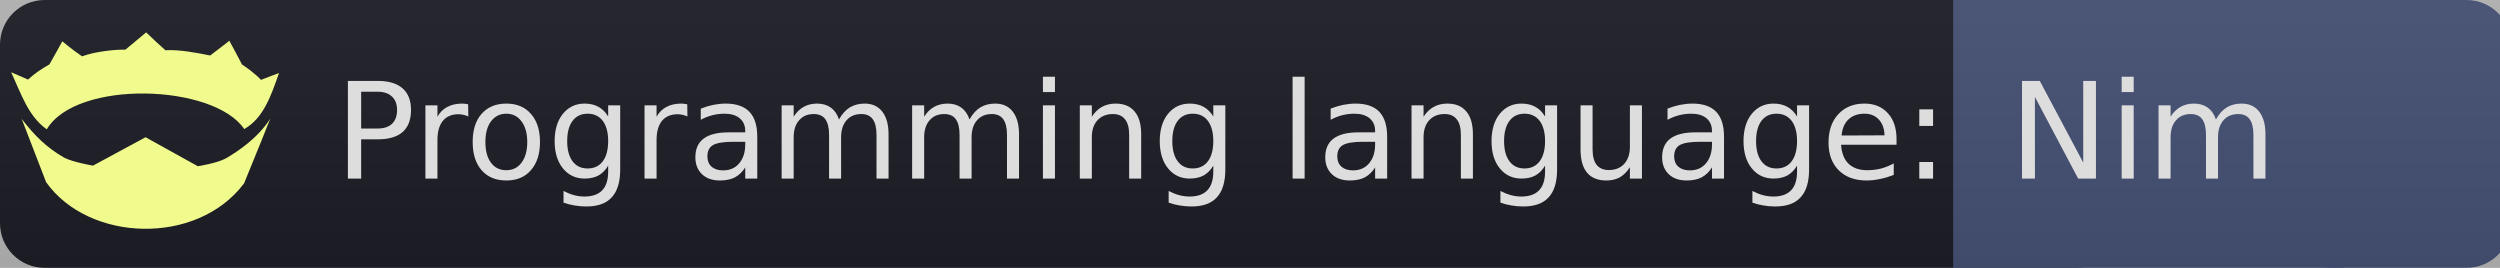
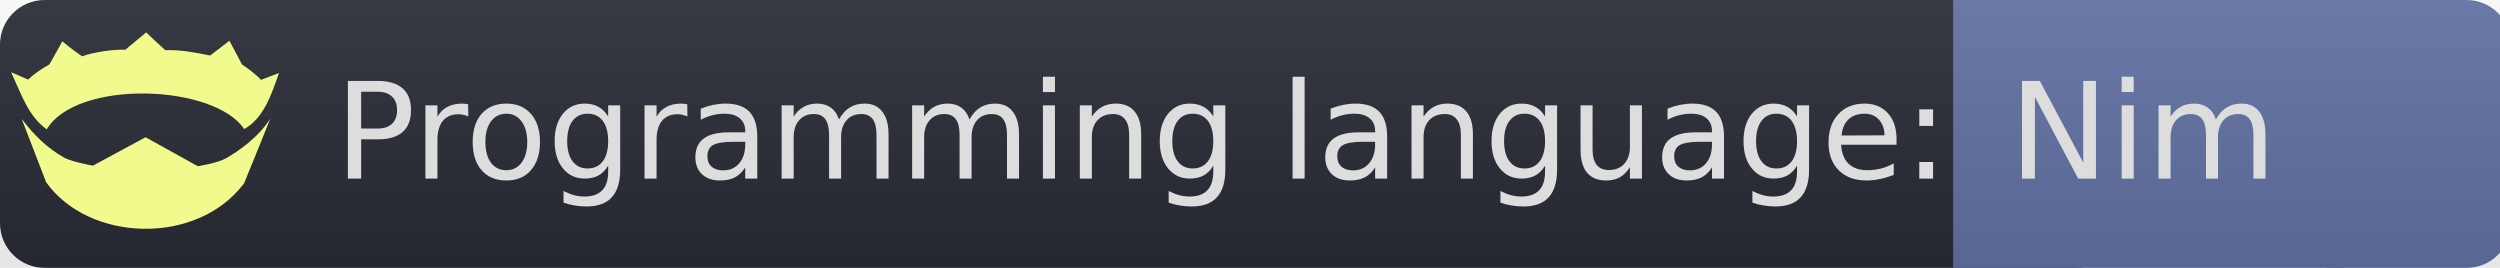
<svg xmlns="http://www.w3.org/2000/svg" width="224" height="24">
  <linearGradient id="m1" x2="0" y2="100%">
-     <stop offset="0" stop-color="#212121" stop-opacity="0.35" />
-     <stop offset="1" stop-opacity="0.35" />
+     <stop offset="0" stop-color="#bbb" stop-opacity="0.1" />
+     <stop offset="1" stop-opacity="0.1" />
  </linearGradient>
  <g mask="url(#m1)">
    <rect x="0" y="0" width="190" height="24" rx="4" ry="4" style="fill:#282A36" />
    <rect x="175" y="0" width="35" height="24" style="fill:#6272a4" />
    <rect x="205" y="0" width="20" height="24" rx="4" ry="4" style="fill:#6272a4" />
    <path fill="url(#m1)" d="M0 0h224v24H0z" />
  </g>
  <g font-family="DejaVu Sans,Verdana,Geneva,sans-serif">
    <g font-size="12" fill="#282a36">
      <text x="30" y="16" fill="#DDD">Programming language:</text>
    </g>
    <g font-size="12" fill="#282a36">
      <text x="180" y="16" fill="#DDD">Nim</text>
    </g>
  </g>
  <svg role="img" viewBox="0 0 222 24">
    <path fill="#f1fa8c" d="M12.095 2.9s-.92.778-1.857 1.55c-.964-.032-2.856.199-3.88.598C5.412 4.408 4.582 3.7 4.582 3.7s-.709 1.305-1.154 2.07c-.662.377-1.325.8-1.917 1.36C.824 6.84.026 6.482 0 6.471c.911 1.966 1.524 3.935 3.19 5.119 2.654-4.483 14.983-4.07 17.691-.025 1.75-.977 2.43-3.078 3.119-5.018-.075.026-1.012.362-1.619.61-.363-.423-1.217-1.072-1.702-1.385a96.008 96.008 0 00-1.131-2.122s-.794.632-1.715 1.322c-1.243-.246-2.747-.544-4.012-.47A52.988 52.988 0 0112.095 2.9z M.942 10.65l2.189 5.671c3.801 5.366 13.508 5.739 17.74.104 1.001-2.415 2.352-5.808 2.352-5.808-1.086 1.721-2.852 2.909-3.94 3.549-.774.453-2.558.727-2.558.727l-4.684-2.597-4.71 2.545s-1.761-.303-2.558-.701c-1.608-.919-2.69-2.004-3.83-3.49z" />
  </svg>
</svg>
